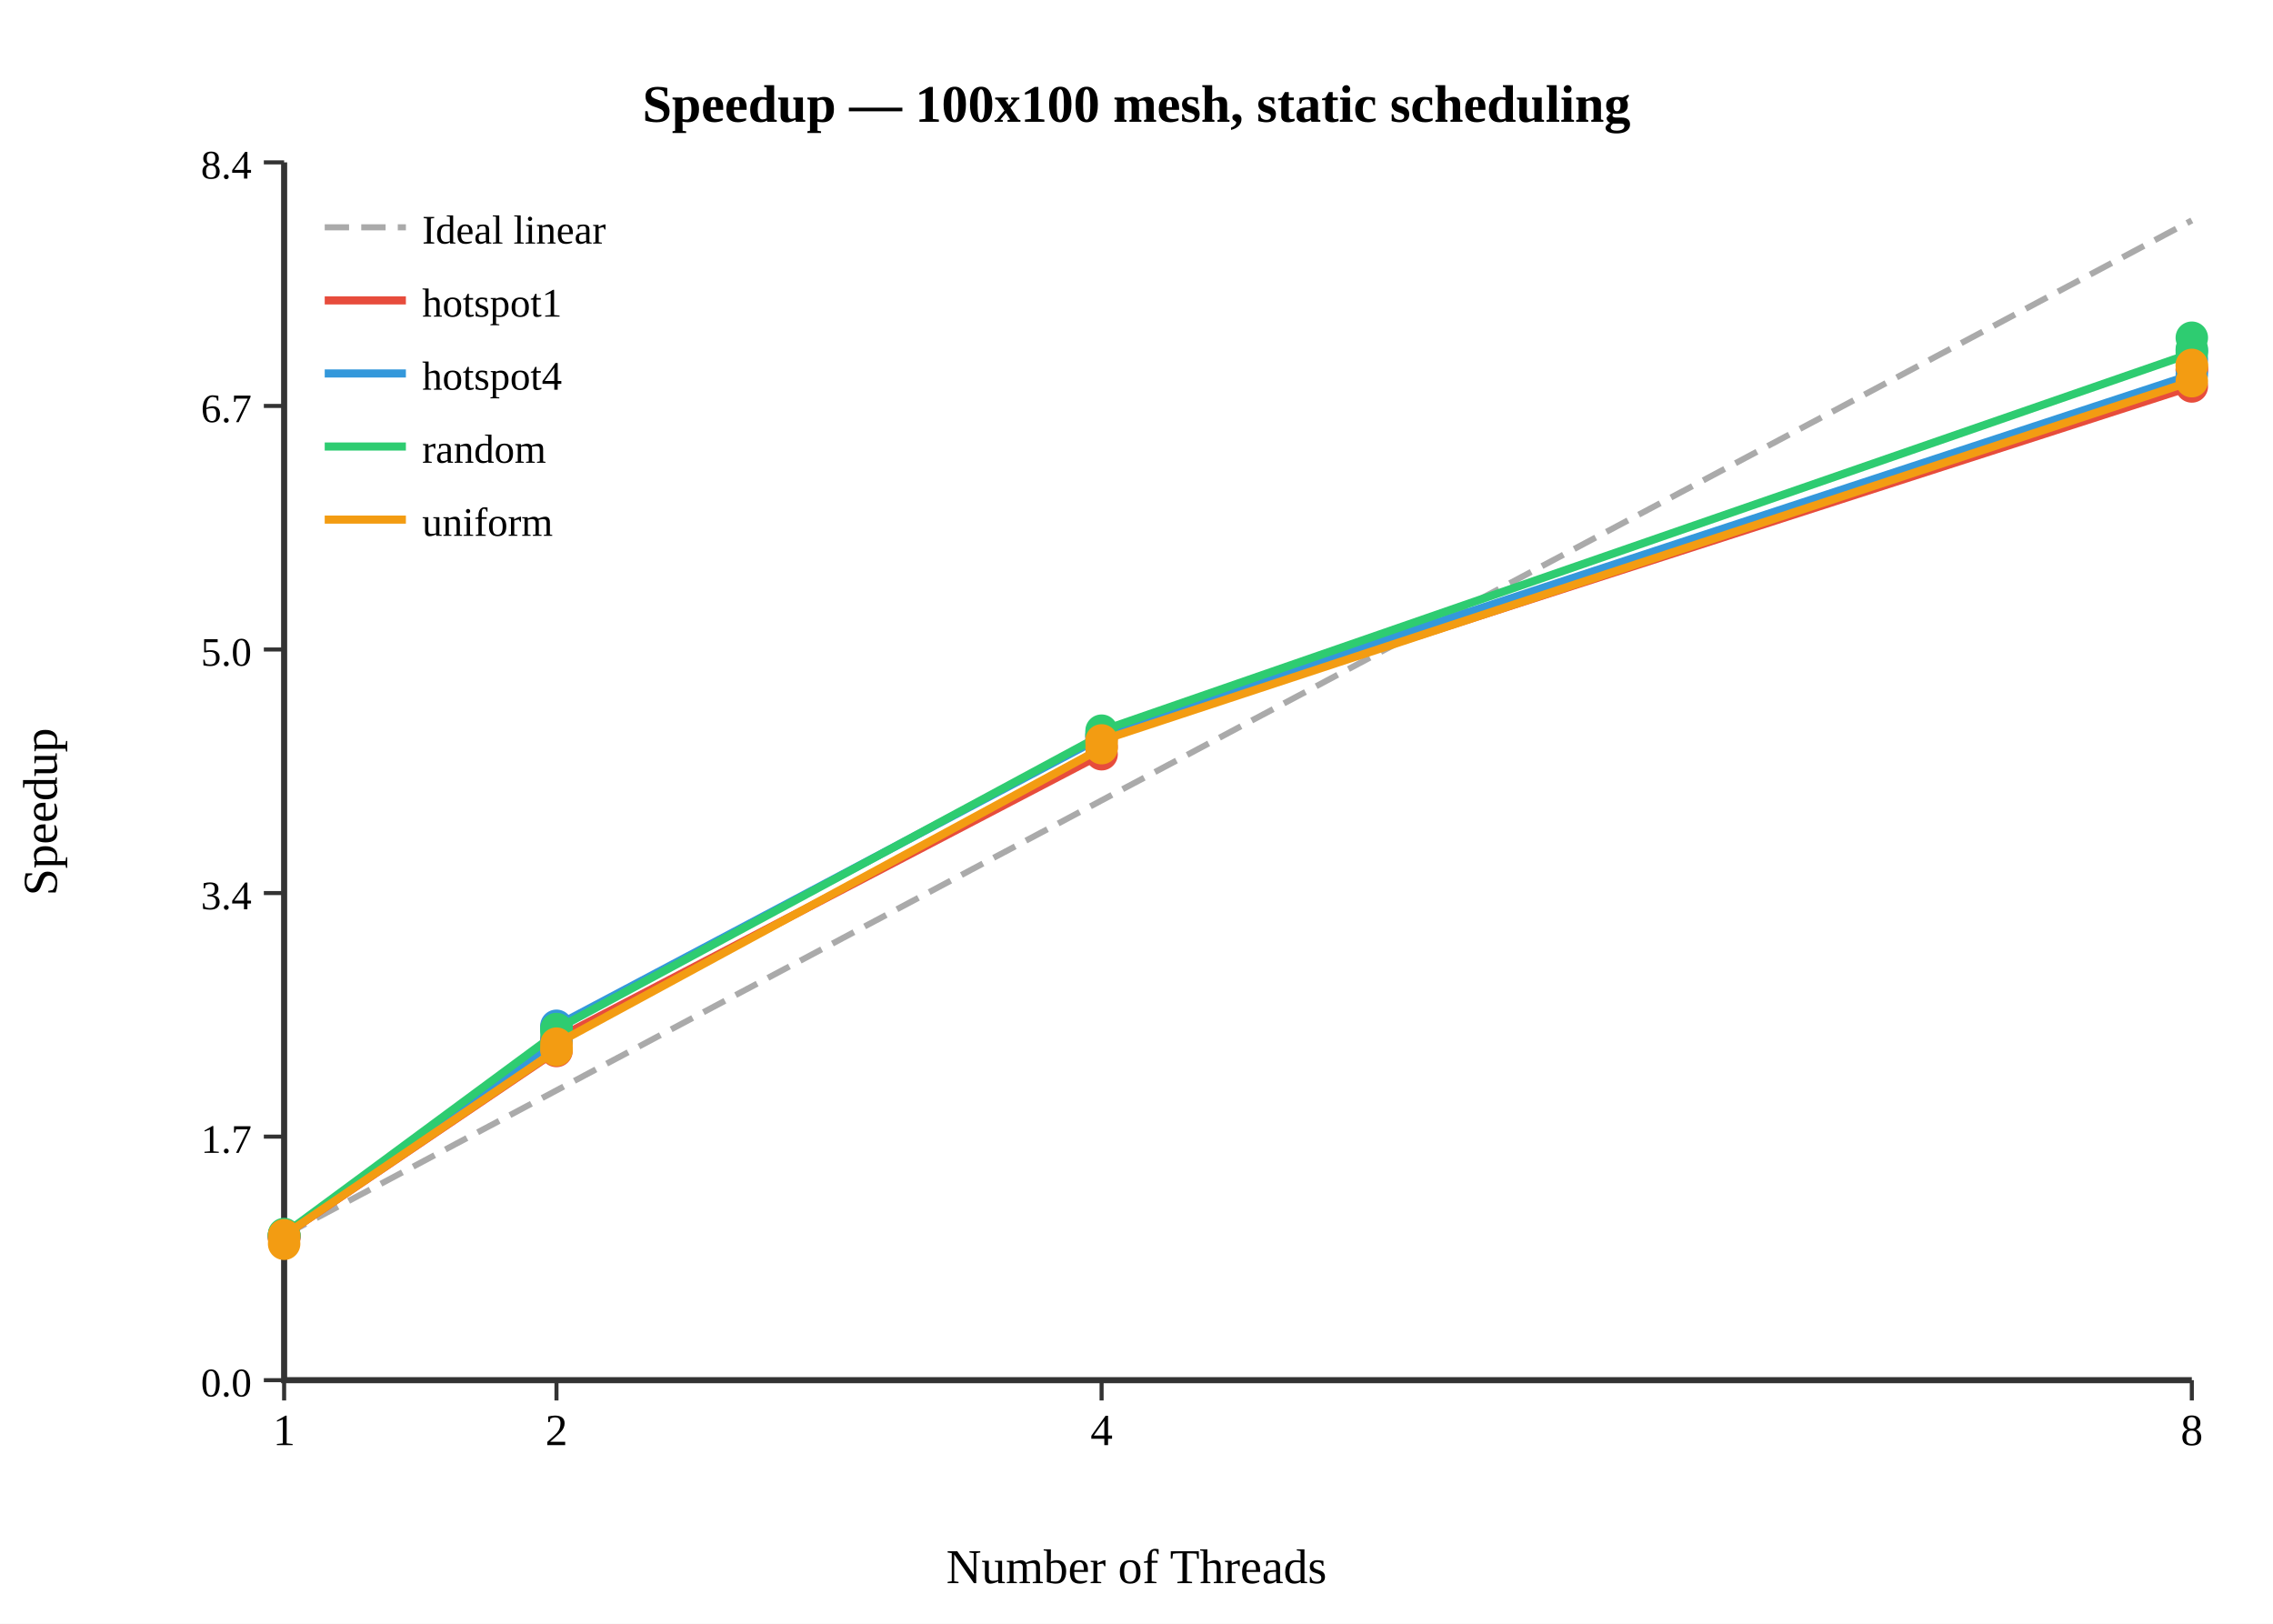
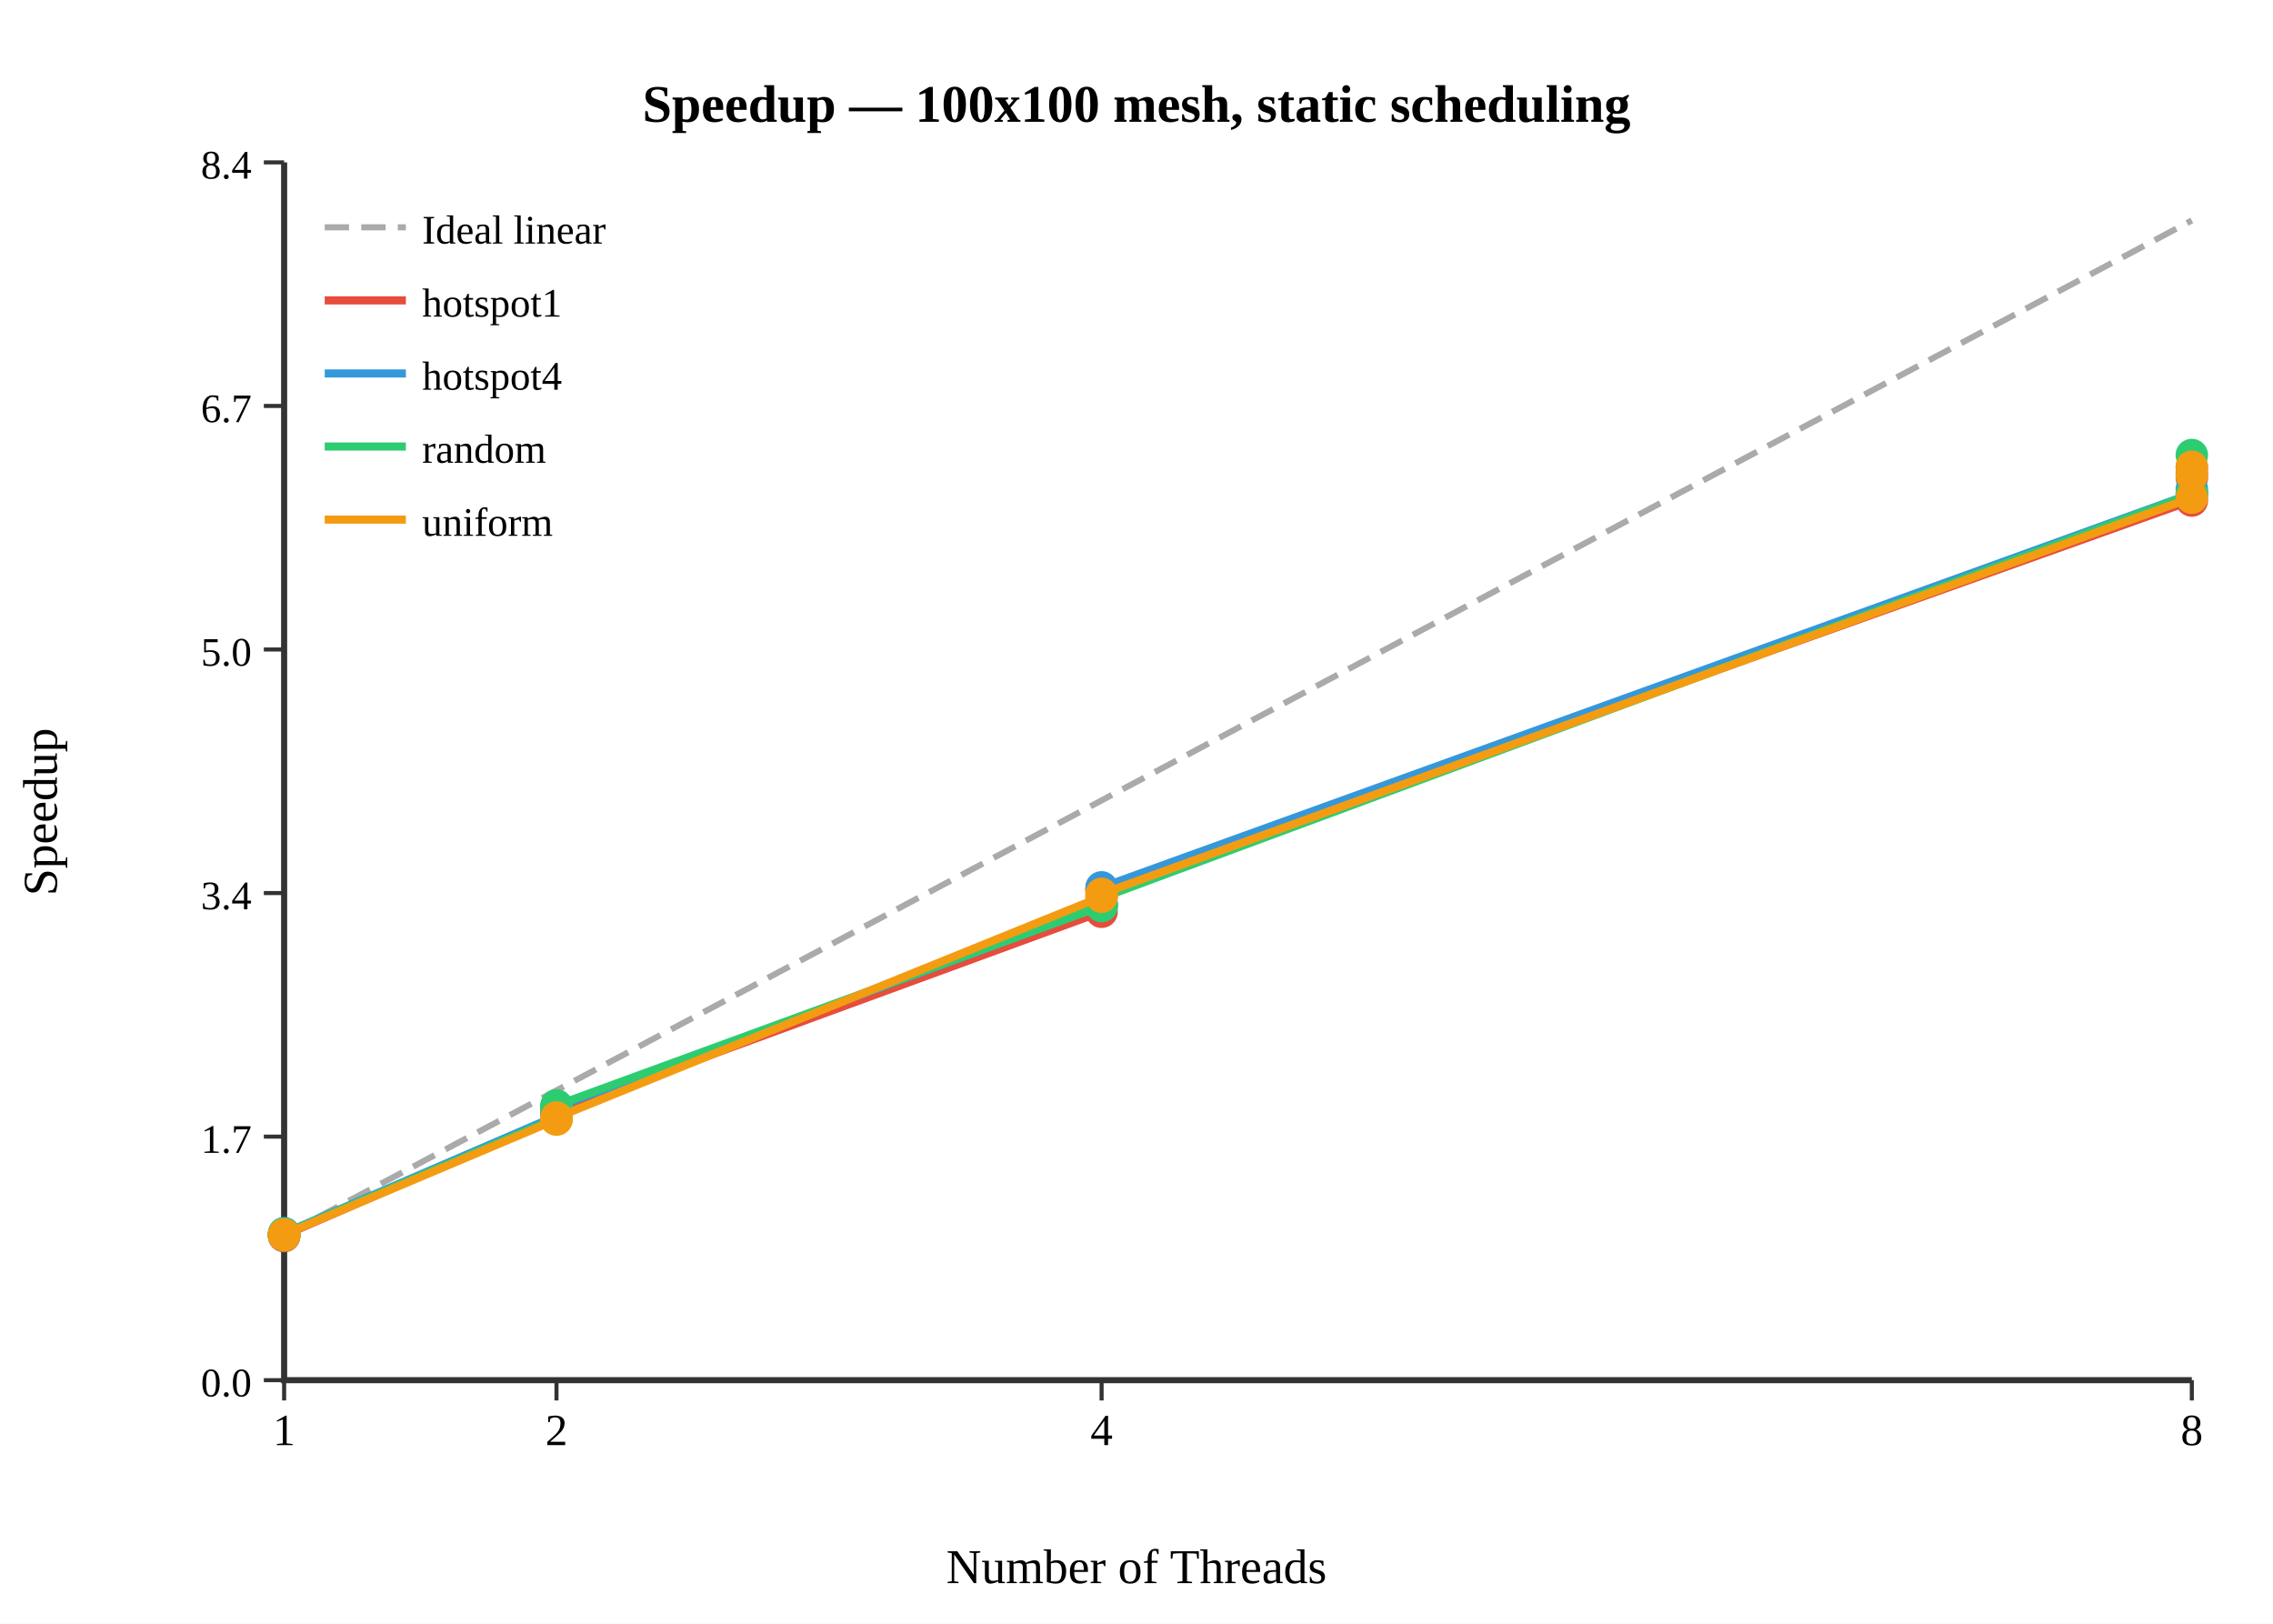
<svg xmlns="http://www.w3.org/2000/svg" viewBox="0 0 560 400">
  <rect width="560" height="400" fill="white" />
  <text x="280" y="30" text-anchor="middle" font-size="13" font-weight="bold">Speedup — 100x100 mesh, static scheduling</text>
  <path d="M70.0,40.0 L70.0,340.0 L540.0,340.0" stroke="#333" fill="none" stroke-width="1.5" />
  <line x1="70.0" y1="340.0" x2="70.0" y2="345.0" stroke="#333" />
  <text x="70.0" y="356.0" text-anchor="middle" font-size="11">1</text>
  <line x1="137.1" y1="340.0" x2="137.1" y2="345.0" stroke="#333" />
  <text x="137.1" y="356.0" text-anchor="middle" font-size="11">2</text>
  <line x1="271.4" y1="340.0" x2="271.4" y2="345.0" stroke="#333" />
  <text x="271.4" y="356.0" text-anchor="middle" font-size="11">4</text>
  <line x1="540.0" y1="340.0" x2="540.0" y2="345.0" stroke="#333" />
  <text x="540.0" y="356.0" text-anchor="middle" font-size="11">8</text>
  <line x1="70.0" y1="340.0" x2="65.0" y2="340.0" stroke="#333" />
  <text x="62.0" y="344.0" text-anchor="end" font-size="10">0.0</text>
  <line x1="70.0" y1="280.0" x2="65.0" y2="280.0" stroke="#333" />
  <text x="62.0" y="284.0" text-anchor="end" font-size="10">1.7</text>
  <line x1="70.0" y1="220.0" x2="65.0" y2="220.0" stroke="#333" />
  <text x="62.0" y="224.0" text-anchor="end" font-size="10">3.4</text>
  <line x1="70.0" y1="160.0" x2="65.0" y2="160.0" stroke="#333" />
  <text x="62.0" y="164.0" text-anchor="end" font-size="10">5.0</text>
  <line x1="70.0" y1="100.0" x2="65.0" y2="100.0" stroke="#333" />
  <text x="62.0" y="104.0" text-anchor="end" font-size="10">6.7</text>
  <line x1="70.0" y1="40.0" x2="65.0" y2="40.0" stroke="#333" />
  <text x="62.0" y="44.0" text-anchor="end" font-size="10">8.4</text>
  <line x1="70.0" y1="304.3" x2="540.0" y2="54.3" stroke="#aaa" stroke-dasharray="6,3" stroke-width="1.5" />
-   <path d="M70.0,305.0 L70.0,304.8 L70.0,304.3 L137.1,258.9 L137.1,256.6 L137.1,255.9 L271.4,185.8 L271.4,184.0 L271.4,181.7 L540.0,95.2 L540.0,91.1 L540.0,91.1" stroke="#e74c3c" fill="none" stroke-width="2" />
-   <circle cx="70.0" cy="305.0" r="4" fill="#e74c3c" />
-   <circle cx="70.0" cy="304.8" r="4" fill="#e74c3c" />
+   <path d="M70.0,304.5 L70.0,304.4 L70.0,304.3 L137.1,275.2 L137.1,274.1 L137.1,273.8 L271.4,224.6 L271.4,219.2 L271.4,219.2 L540.0,123.3 L540.0,117.7 L540.0,116.5" stroke="#e74c3c" fill="none" stroke-width="2" />
+   <circle cx="70.0" cy="304.5" r="4" fill="#e74c3c" />
+   <circle cx="70.0" cy="304.4" r="4" fill="#e74c3c" />
  <circle cx="70.0" cy="304.3" r="4" fill="#e74c3c" />
-   <circle cx="137.1" cy="258.9" r="4" fill="#e74c3c" />
-   <circle cx="137.1" cy="256.6" r="4" fill="#e74c3c" />
-   <circle cx="137.1" cy="255.9" r="4" fill="#e74c3c" />
-   <circle cx="271.4" cy="185.8" r="4" fill="#e74c3c" />
-   <circle cx="271.4" cy="184.0" r="4" fill="#e74c3c" />
-   <circle cx="271.4" cy="181.7" r="4" fill="#e74c3c" />
-   <circle cx="540.0" cy="95.2" r="4" fill="#e74c3c" />
-   <circle cx="540.0" cy="91.1" r="4" fill="#e74c3c" />
-   <circle cx="540.0" cy="91.1" r="4" fill="#e74c3c" />
-   <path d="M70.0,304.7 L70.0,304.6 L70.0,304.3 L137.1,256.2 L137.1,253.1 L137.1,252.7 L271.4,181.6 L271.4,181.2 L271.4,180.5 L540.0,92.3 L540.0,88.5 L540.0,86.4" stroke="#3498db" fill="none" stroke-width="2" />
-   <circle cx="70.0" cy="304.7" r="4" fill="#3498db" />
-   <circle cx="70.0" cy="304.6" r="4" fill="#3498db" />
+   <circle cx="137.1" cy="275.2" r="4" fill="#e74c3c" />
+   <circle cx="137.1" cy="274.1" r="4" fill="#e74c3c" />
+   <circle cx="137.1" cy="273.8" r="4" fill="#e74c3c" />
+   <circle cx="271.4" cy="224.6" r="4" fill="#e74c3c" />
+   <circle cx="271.4" cy="219.2" r="4" fill="#e74c3c" />
+   <circle cx="271.4" cy="219.2" r="4" fill="#e74c3c" />
+   <circle cx="540.0" cy="123.3" r="4" fill="#e74c3c" />
+   <circle cx="540.0" cy="117.7" r="4" fill="#e74c3c" />
+   <circle cx="540.0" cy="116.5" r="4" fill="#e74c3c" />
+   <path d="M70.0,304.3 L70.0,304.1 L70.0,303.8 L137.1,274.9 L137.1,273.9 L137.1,272.7 L271.4,223.1 L271.4,222.7 L271.4,218.6 L540.0,121.6 L540.0,120.5 L540.0,115.1" stroke="#3498db" fill="none" stroke-width="2" />
  <circle cx="70.0" cy="304.3" r="4" fill="#3498db" />
-   <circle cx="137.1" cy="256.2" r="4" fill="#3498db" />
-   <circle cx="137.1" cy="253.1" r="4" fill="#3498db" />
-   <circle cx="137.1" cy="252.7" r="4" fill="#3498db" />
-   <circle cx="271.4" cy="181.6" r="4" fill="#3498db" />
-   <circle cx="271.4" cy="181.2" r="4" fill="#3498db" />
-   <circle cx="271.4" cy="180.5" r="4" fill="#3498db" />
-   <circle cx="540.0" cy="92.3" r="4" fill="#3498db" />
-   <circle cx="540.0" cy="88.5" r="4" fill="#3498db" />
-   <circle cx="540.0" cy="86.4" r="4" fill="#3498db" />
-   <path d="M70.0,304.3 L70.0,304.3 L70.0,304.0 L137.1,254.5 L137.1,253.6 L137.1,253.5 L271.4,181.1 L271.4,181.0 L271.4,180.0 L540.0,87.0 L540.0,86.0 L540.0,83.2" stroke="#2ecc71" fill="none" stroke-width="2" />
-   <circle cx="70.0" cy="304.3" r="4" fill="#2ecc71" />
+   <circle cx="70.0" cy="304.1" r="4" fill="#3498db" />
+   <circle cx="70.0" cy="303.8" r="4" fill="#3498db" />
+   <circle cx="137.1" cy="274.9" r="4" fill="#3498db" />
+   <circle cx="137.1" cy="273.9" r="4" fill="#3498db" />
+   <circle cx="137.1" cy="272.7" r="4" fill="#3498db" />
+   <circle cx="271.4" cy="223.1" r="4" fill="#3498db" />
+   <circle cx="271.4" cy="222.7" r="4" fill="#3498db" />
+   <circle cx="271.4" cy="218.6" r="4" fill="#3498db" />
+   <circle cx="540.0" cy="121.6" r="4" fill="#3498db" />
+   <circle cx="540.0" cy="120.5" r="4" fill="#3498db" />
+   <circle cx="540.0" cy="115.1" r="4" fill="#3498db" />
+   <path d="M70.0,304.3 L70.0,304.0 L70.0,303.9 L137.1,275.4 L137.1,273.3 L137.1,272.3 L271.4,223.2 L271.4,222.9 L271.4,221.2 L540.0,121.7 L540.0,121.6 L540.0,112.1" stroke="#2ecc71" fill="none" stroke-width="2" />
  <circle cx="70.0" cy="304.3" r="4" fill="#2ecc71" />
  <circle cx="70.0" cy="304.0" r="4" fill="#2ecc71" />
-   <circle cx="137.1" cy="254.5" r="4" fill="#2ecc71" />
-   <circle cx="137.1" cy="253.6" r="4" fill="#2ecc71" />
-   <circle cx="137.1" cy="253.5" r="4" fill="#2ecc71" />
-   <circle cx="271.4" cy="181.1" r="4" fill="#2ecc71" />
-   <circle cx="271.4" cy="181.0" r="4" fill="#2ecc71" />
-   <circle cx="271.4" cy="180.0" r="4" fill="#2ecc71" />
-   <circle cx="540.0" cy="87.0" r="4" fill="#2ecc71" />
-   <circle cx="540.0" cy="86.0" r="4" fill="#2ecc71" />
-   <circle cx="540.0" cy="83.2" r="4" fill="#2ecc71" />
-   <path d="M70.0,306.4 L70.0,305.1 L70.0,304.3 L137.1,258.7 L137.1,258.3 L137.1,257.1 L271.4,184.3 L271.4,183.1 L271.4,182.4 L540.0,93.9 L540.0,90.2 L540.0,89.9" stroke="#f39c12" fill="none" stroke-width="2" />
-   <circle cx="70.0" cy="306.4" r="4" fill="#f39c12" />
-   <circle cx="70.0" cy="305.1" r="4" fill="#f39c12" />
+   <circle cx="70.0" cy="303.9" r="4" fill="#2ecc71" />
+   <circle cx="137.1" cy="275.4" r="4" fill="#2ecc71" />
+   <circle cx="137.1" cy="273.3" r="4" fill="#2ecc71" />
+   <circle cx="137.1" cy="272.3" r="4" fill="#2ecc71" />
+   <circle cx="271.4" cy="223.2" r="4" fill="#2ecc71" />
+   <circle cx="271.4" cy="222.9" r="4" fill="#2ecc71" />
+   <circle cx="271.4" cy="221.2" r="4" fill="#2ecc71" />
+   <circle cx="540.0" cy="121.7" r="4" fill="#2ecc71" />
+   <circle cx="540.0" cy="121.6" r="4" fill="#2ecc71" />
+   <circle cx="540.0" cy="112.1" r="4" fill="#2ecc71" />
+   <path d="M70.0,304.3 L70.0,304.2 L70.0,304.1 L137.1,275.8 L137.1,275.7 L137.1,275.3 L271.4,220.9 L271.4,220.4 L271.4,220.2 L540.0,122.6 L540.0,117.1 L540.0,115.0" stroke="#f39c12" fill="none" stroke-width="2" />
  <circle cx="70.0" cy="304.3" r="4" fill="#f39c12" />
-   <circle cx="137.1" cy="258.7" r="4" fill="#f39c12" />
-   <circle cx="137.1" cy="258.3" r="4" fill="#f39c12" />
-   <circle cx="137.1" cy="257.1" r="4" fill="#f39c12" />
-   <circle cx="271.4" cy="184.3" r="4" fill="#f39c12" />
-   <circle cx="271.4" cy="183.1" r="4" fill="#f39c12" />
-   <circle cx="271.4" cy="182.4" r="4" fill="#f39c12" />
-   <circle cx="540.0" cy="93.9" r="4" fill="#f39c12" />
-   <circle cx="540.0" cy="90.2" r="4" fill="#f39c12" />
-   <circle cx="540.0" cy="89.9" r="4" fill="#f39c12" />
+   <circle cx="70.0" cy="304.2" r="4" fill="#f39c12" />
+   <circle cx="70.0" cy="304.1" r="4" fill="#f39c12" />
+   <circle cx="137.1" cy="275.8" r="4" fill="#f39c12" />
+   <circle cx="137.1" cy="275.7" r="4" fill="#f39c12" />
+   <circle cx="137.1" cy="275.3" r="4" fill="#f39c12" />
+   <circle cx="271.4" cy="220.9" r="4" fill="#f39c12" />
+   <circle cx="271.4" cy="220.4" r="4" fill="#f39c12" />
+   <circle cx="271.4" cy="220.2" r="4" fill="#f39c12" />
+   <circle cx="540.0" cy="122.6" r="4" fill="#f39c12" />
+   <circle cx="540.0" cy="117.1" r="4" fill="#f39c12" />
+   <circle cx="540.0" cy="115.0" r="4" fill="#f39c12" />
  <g transform="translate(80,50)">
    <line x1="0" y1="6" x2="20" y2="6" stroke="#aaa" stroke-dasharray="6,3" stroke-width="1.5" />
    <text x="24" y="10" font-size="10">Ideal linear</text>
  </g>
  <g transform="translate(80,68)">
    <line x1="0" y1="6" x2="20" y2="6" stroke="#e74c3c" stroke-width="2" />
    <text x="24" y="10" font-size="10">hotspot1</text>
  </g>
  <g transform="translate(80,86)">
    <line x1="0" y1="6" x2="20" y2="6" stroke="#3498db" stroke-width="2" />
    <text x="24" y="10" font-size="10">hotspot4</text>
  </g>
  <g transform="translate(80,104)">
    <line x1="0" y1="6" x2="20" y2="6" stroke="#2ecc71" stroke-width="2" />
    <text x="24" y="10" font-size="10">random</text>
  </g>
  <g transform="translate(80,122)">
    <line x1="0" y1="6" x2="20" y2="6" stroke="#f39c12" stroke-width="2" />
    <text x="24" y="10" font-size="10">uniform</text>
  </g>
  <text x="280" y="390" text-anchor="middle" font-size="12">Number of Threads</text>
  <text x="14" y="200" text-anchor="middle" font-size="12" transform="rotate(-90 14 200)">Speedup</text>
</svg>
